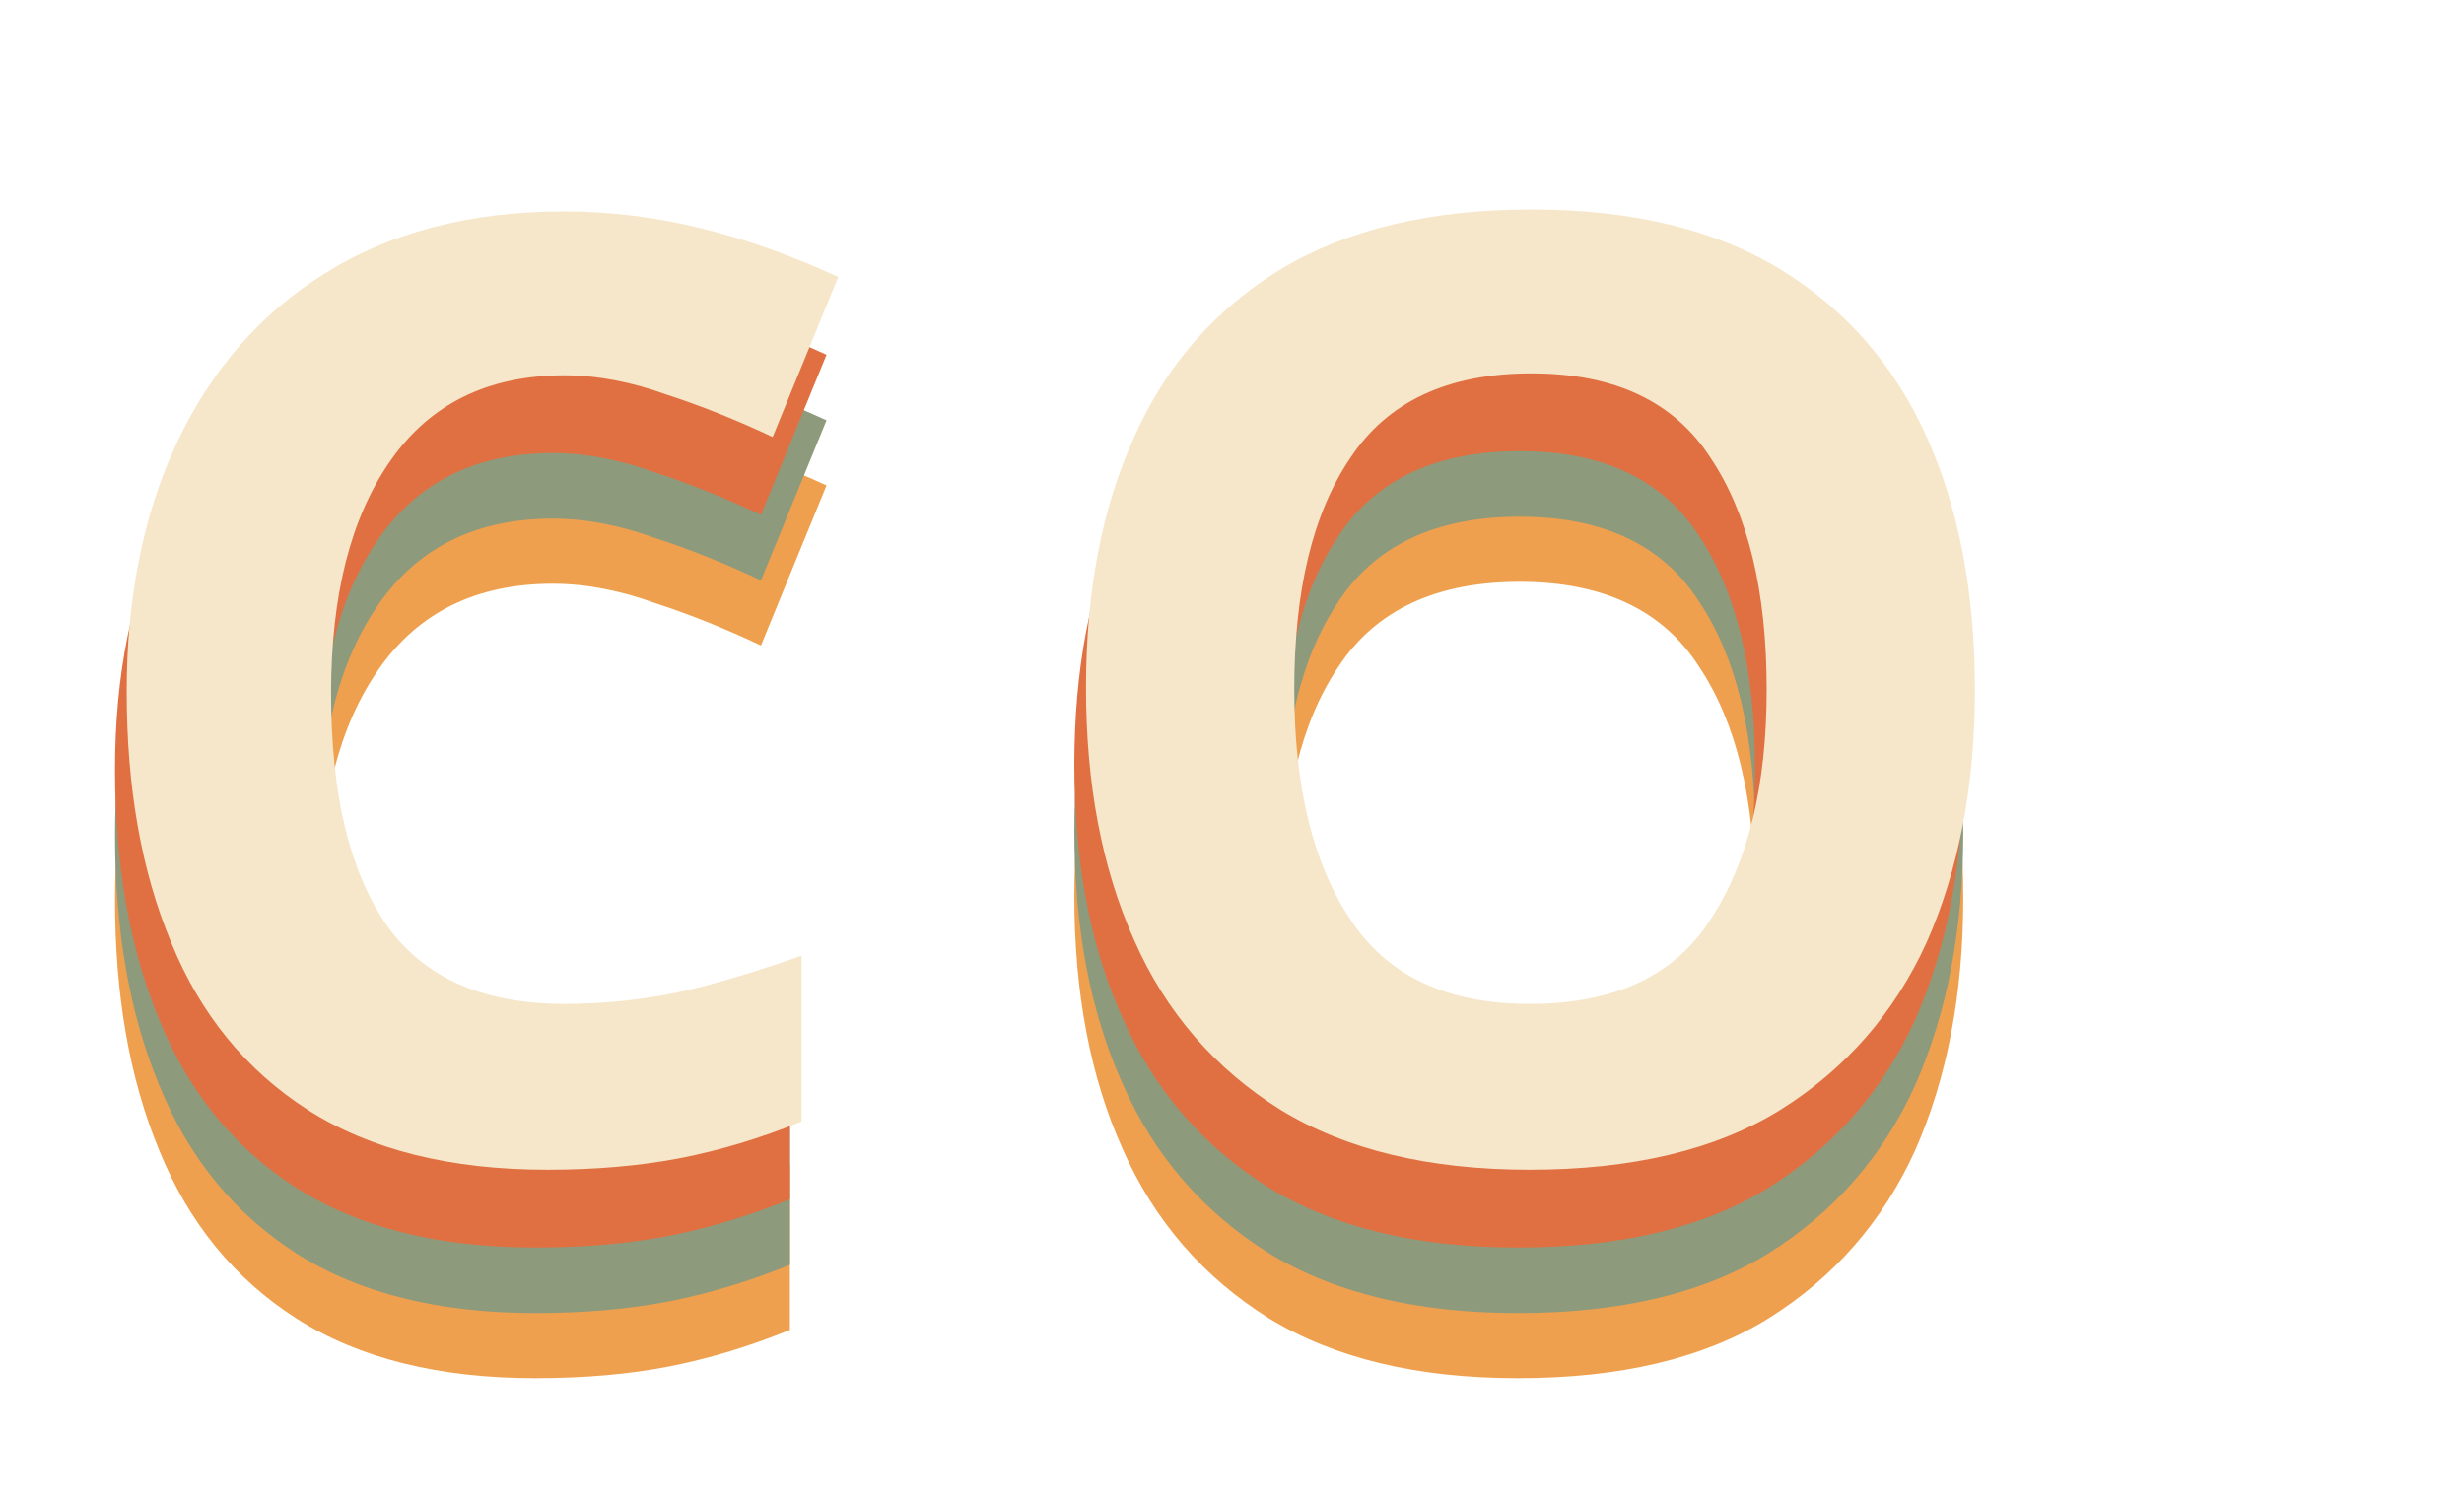
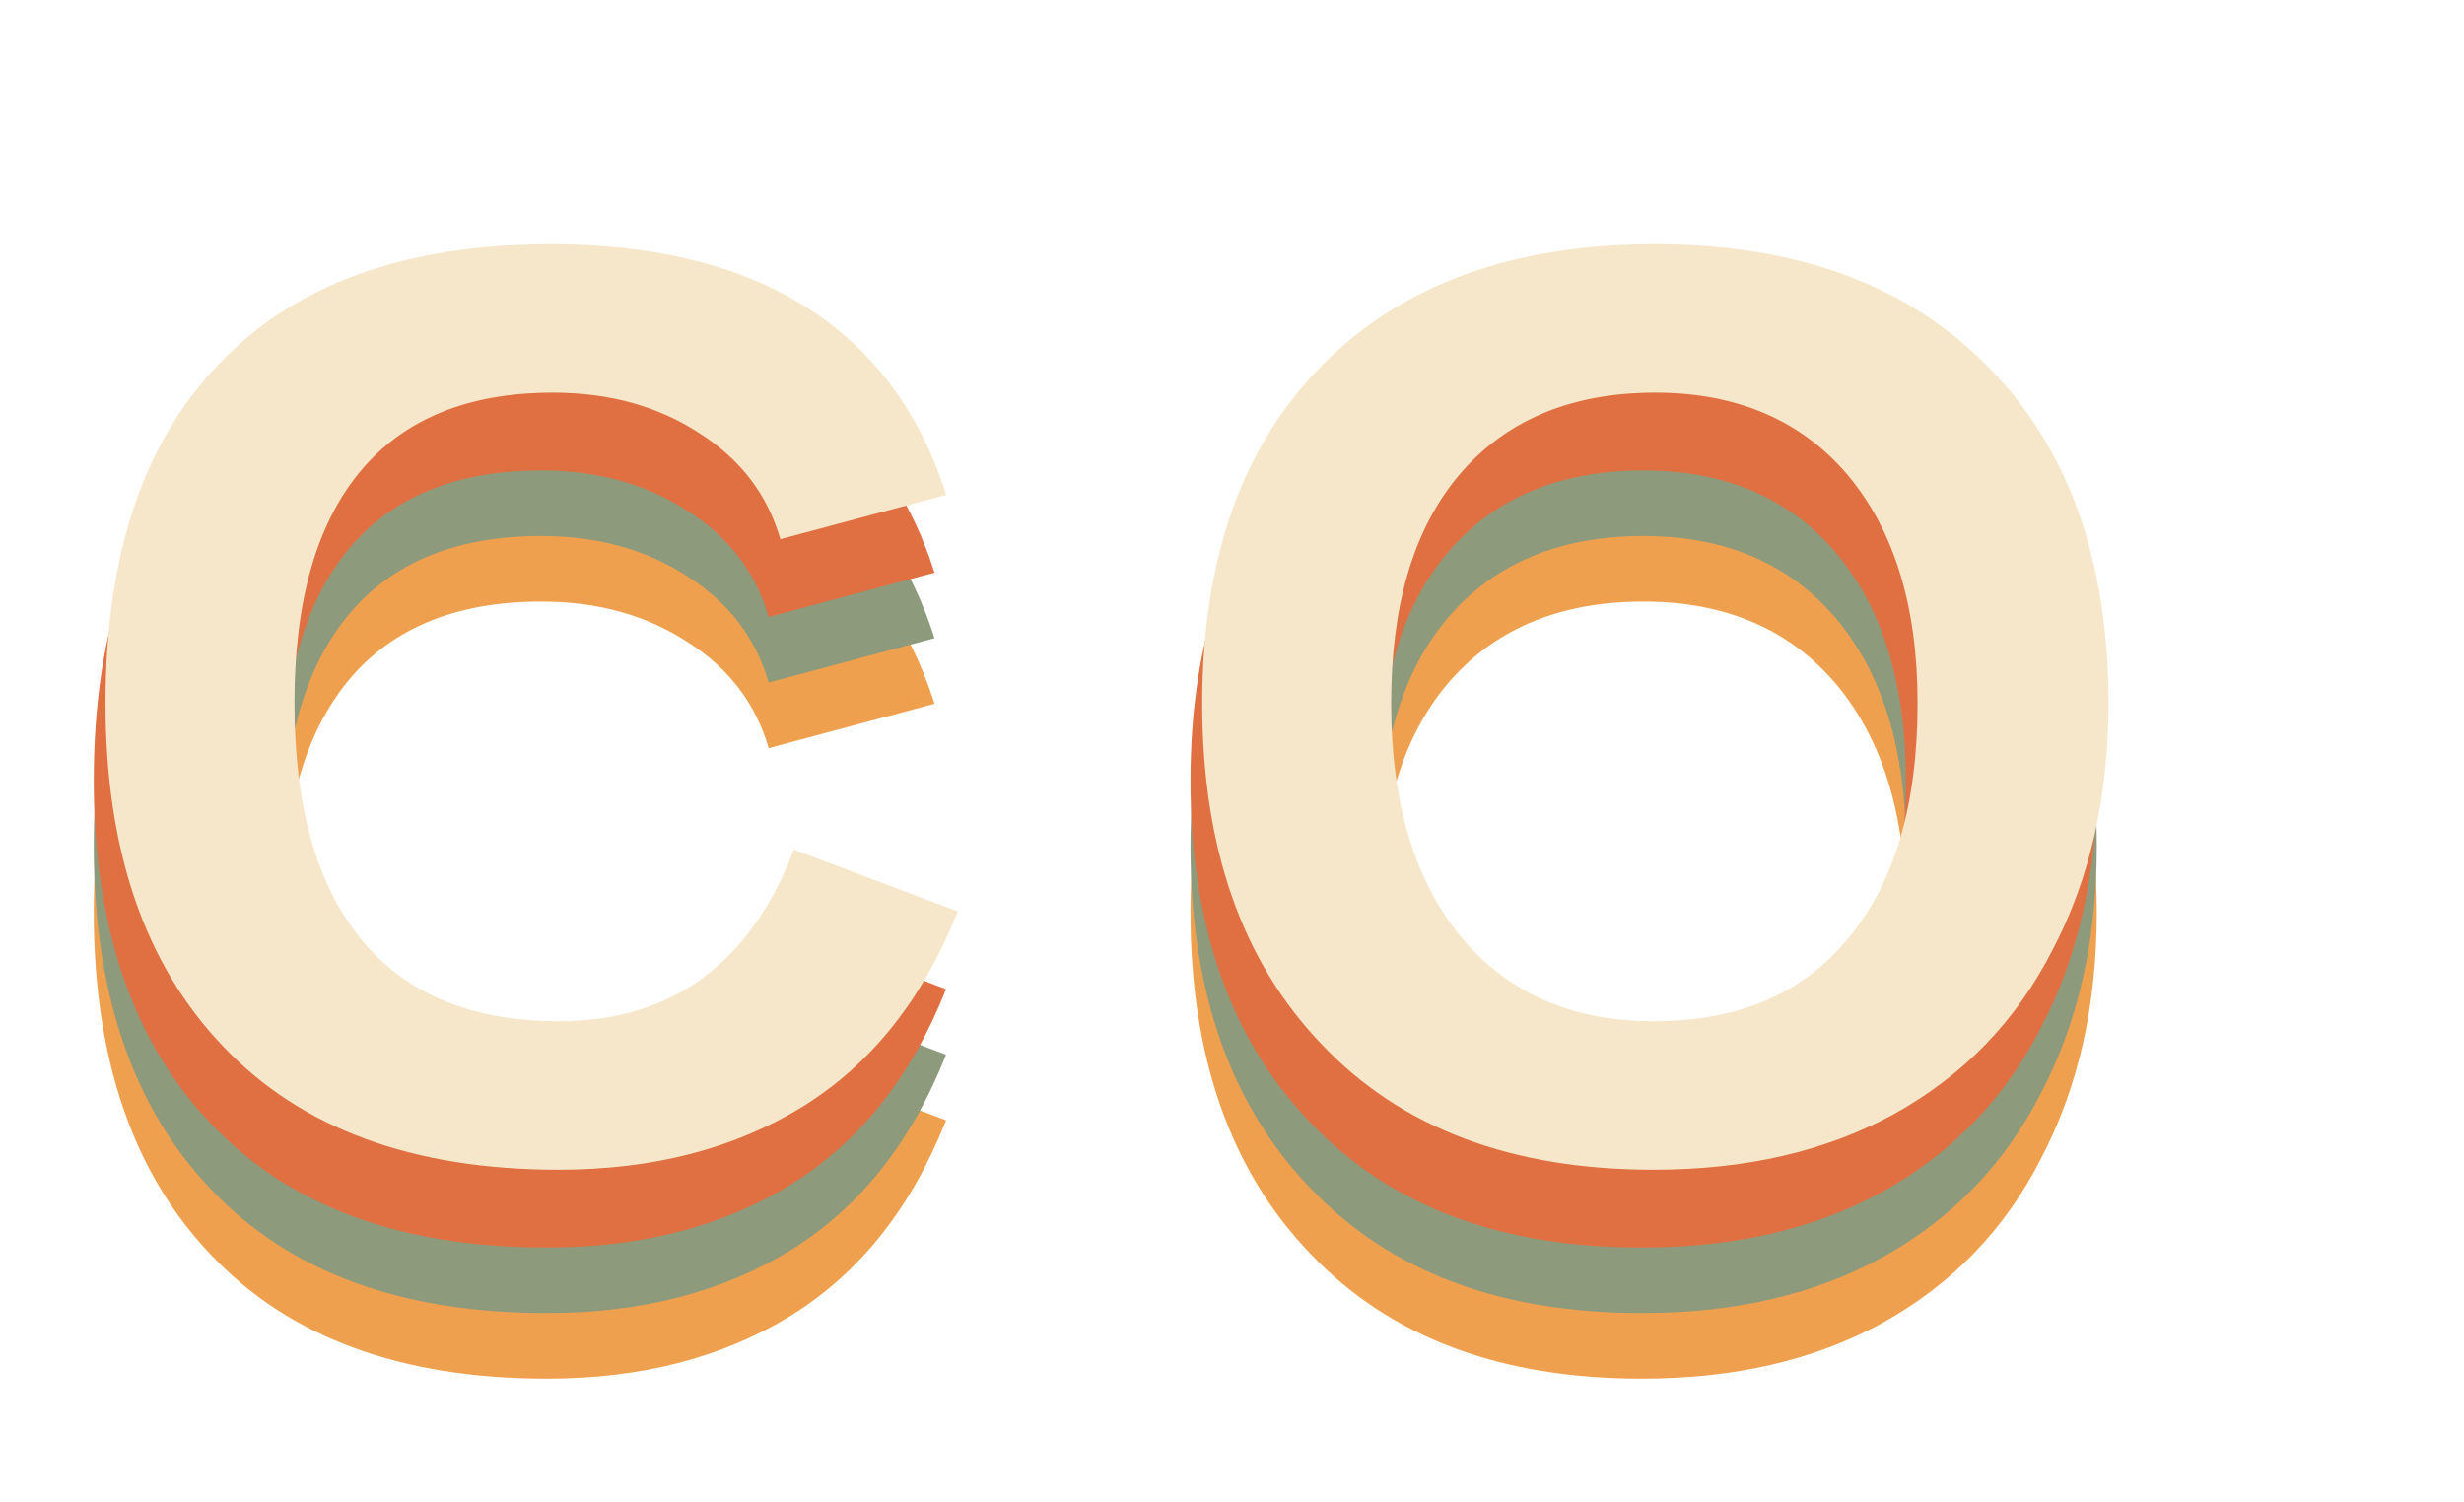
<svg xmlns="http://www.w3.org/2000/svg" width="19.966mm" height="12.166mm" viewBox="0 0 19.966 12.166" version="1.1" id="svg5">
  <defs id="defs2" />
  <g id="layer1" transform="translate(-92.80153,-168.5455)" />
  <g id="layer2" style="display:inline" transform="translate(-6.984115,-15.49457)">
    <g id="g8282" transform="translate(0.6239232,4.24674)">
      <g id="g8262" transform="translate(-85.81741,-151.4634)">
        <g id="g8253">
          <text xml:space="preserve" style="font-size:10.583px;line-height:1.25;font-family:Lexend;-inkscape-font-specification:Lexend;letter-spacing:1.244px;word-spacing:0px;display:inline;fill:#efa04e;fill-opacity:1;stroke-width:0.265" x="92.5" y="173.771" id="text1772-3-0-8">
-             <tspan id="tspan1770-9-8-5" style="font-style:normal;font-variant:normal;font-weight:bold;font-stretch:normal;font-family:Comfortaa;-inkscape-font-specification:Comfortaa;fill:#efa04e;fill-opacity:1;stroke-width:0.265" x="92.5" y="173.771" dy="0" dx="0">CO</tspan>
+             <tspan id="tspan1770-9-8-5" style="font-style:normal;font-variant:normal;font-weight:bold;font-stretch:normal;font-family:'Comfortaa',Arial,sans-serif;-inkscape-font-specification:'Comfortaa Bold';fill:#efa04e;fill-opacity:1;stroke-width:0.265" x="92.5" y="173.771" dy="0" dx="0">CO</tspan>
          </text>
          <text xml:space="preserve" style="font-size:10.583px;line-height:1.25;font-family:Lexend;-inkscape-font-specification:Lexend;letter-spacing:1.244px;word-spacing:0px;display:inline;fill:#8e9a7c;fill-opacity:1;stroke-width:0.265" x="92.5" y="173.242" id="text1772-3-0">
-             <tspan id="tspan1770-9-8" style="font-style:normal;font-variant:normal;font-weight:bold;font-stretch:normal;font-family:Comfortaa;-inkscape-font-specification:Comfortaa;fill:#8e9a7c;fill-opacity:1;stroke-width:0.265" x="92.5" y="173.242" dy="0" dx="0">CO</tspan>
+             <tspan id="tspan1770-9-8" style="font-style:normal;font-variant:normal;font-weight:bold;font-stretch:normal;font-family:'Comfortaa',Arial,sans-serif;-inkscape-font-specification:'Comfortaa Bold';fill:#8e9a7c;fill-opacity:1;stroke-width:0.265" x="92.5" y="173.242" dy="0" dx="0">CO</tspan>
          </text>
          <text xml:space="preserve" style="font-size:10.583px;line-height:1.25;font-family:Lexend;-inkscape-font-specification:Lexend;letter-spacing:1.244px;word-spacing:0px;display:inline;fill:#e07042;fill-opacity:1;stroke-width:0.265" x="92.5" y="172.713" id="text1772-3">
-             <tspan id="tspan1770-9" style="font-style:normal;font-variant:normal;font-weight:bold;font-stretch:normal;font-family:Comfortaa;-inkscape-font-specification:Comfortaa;fill:#e07042;fill-opacity:1;stroke-width:0.265" x="92.5" y="172.713" dy="0" dx="0">CO</tspan>
+             <tspan id="tspan1770-9" style="font-style:normal;font-variant:normal;font-weight:bold;font-stretch:normal;font-family:'Comfortaa',Arial,sans-serif;-inkscape-font-specification:'Comfortaa Bold';fill:#e07042;fill-opacity:1;stroke-width:0.265" x="92.5" y="172.713" dy="0" dx="0">CO</tspan>
          </text>
        </g>
      </g>
      <text xml:space="preserve" style="font-size:10.583px;line-height:1.25;font-family:Lexend;-inkscape-font-specification:Lexend;letter-spacing:1.244px;word-spacing:0px;fill:#f6e7ca;fill-opacity:1;stroke-width:0.265" x="6.779" y="20.619" id="text1772">
-         <tspan id="tspan1770" style="font-style:normal;font-variant:normal;font-weight:bold;font-stretch:normal;font-family:Comfortaa;-inkscape-font-specification:Comfortaa;fill:#f6e7ca;fill-opacity:1;stroke-width:0.265" x="6.779" y="20.619" dy="0" dx="0">CO</tspan>
+         <tspan id="tspan1770" style="font-style:normal;font-variant:normal;font-weight:bold;font-stretch:normal;font-family:'Comfortaa',Arial,sans-serif;-inkscape-font-specification:'Comfortaa Bold';fill:#f6e7ca;fill-opacity:1;stroke-width:0.265" x="6.779" y="20.619" dy="0" dx="0">CO</tspan>
      </text>
    </g>
  </g>
</svg>
